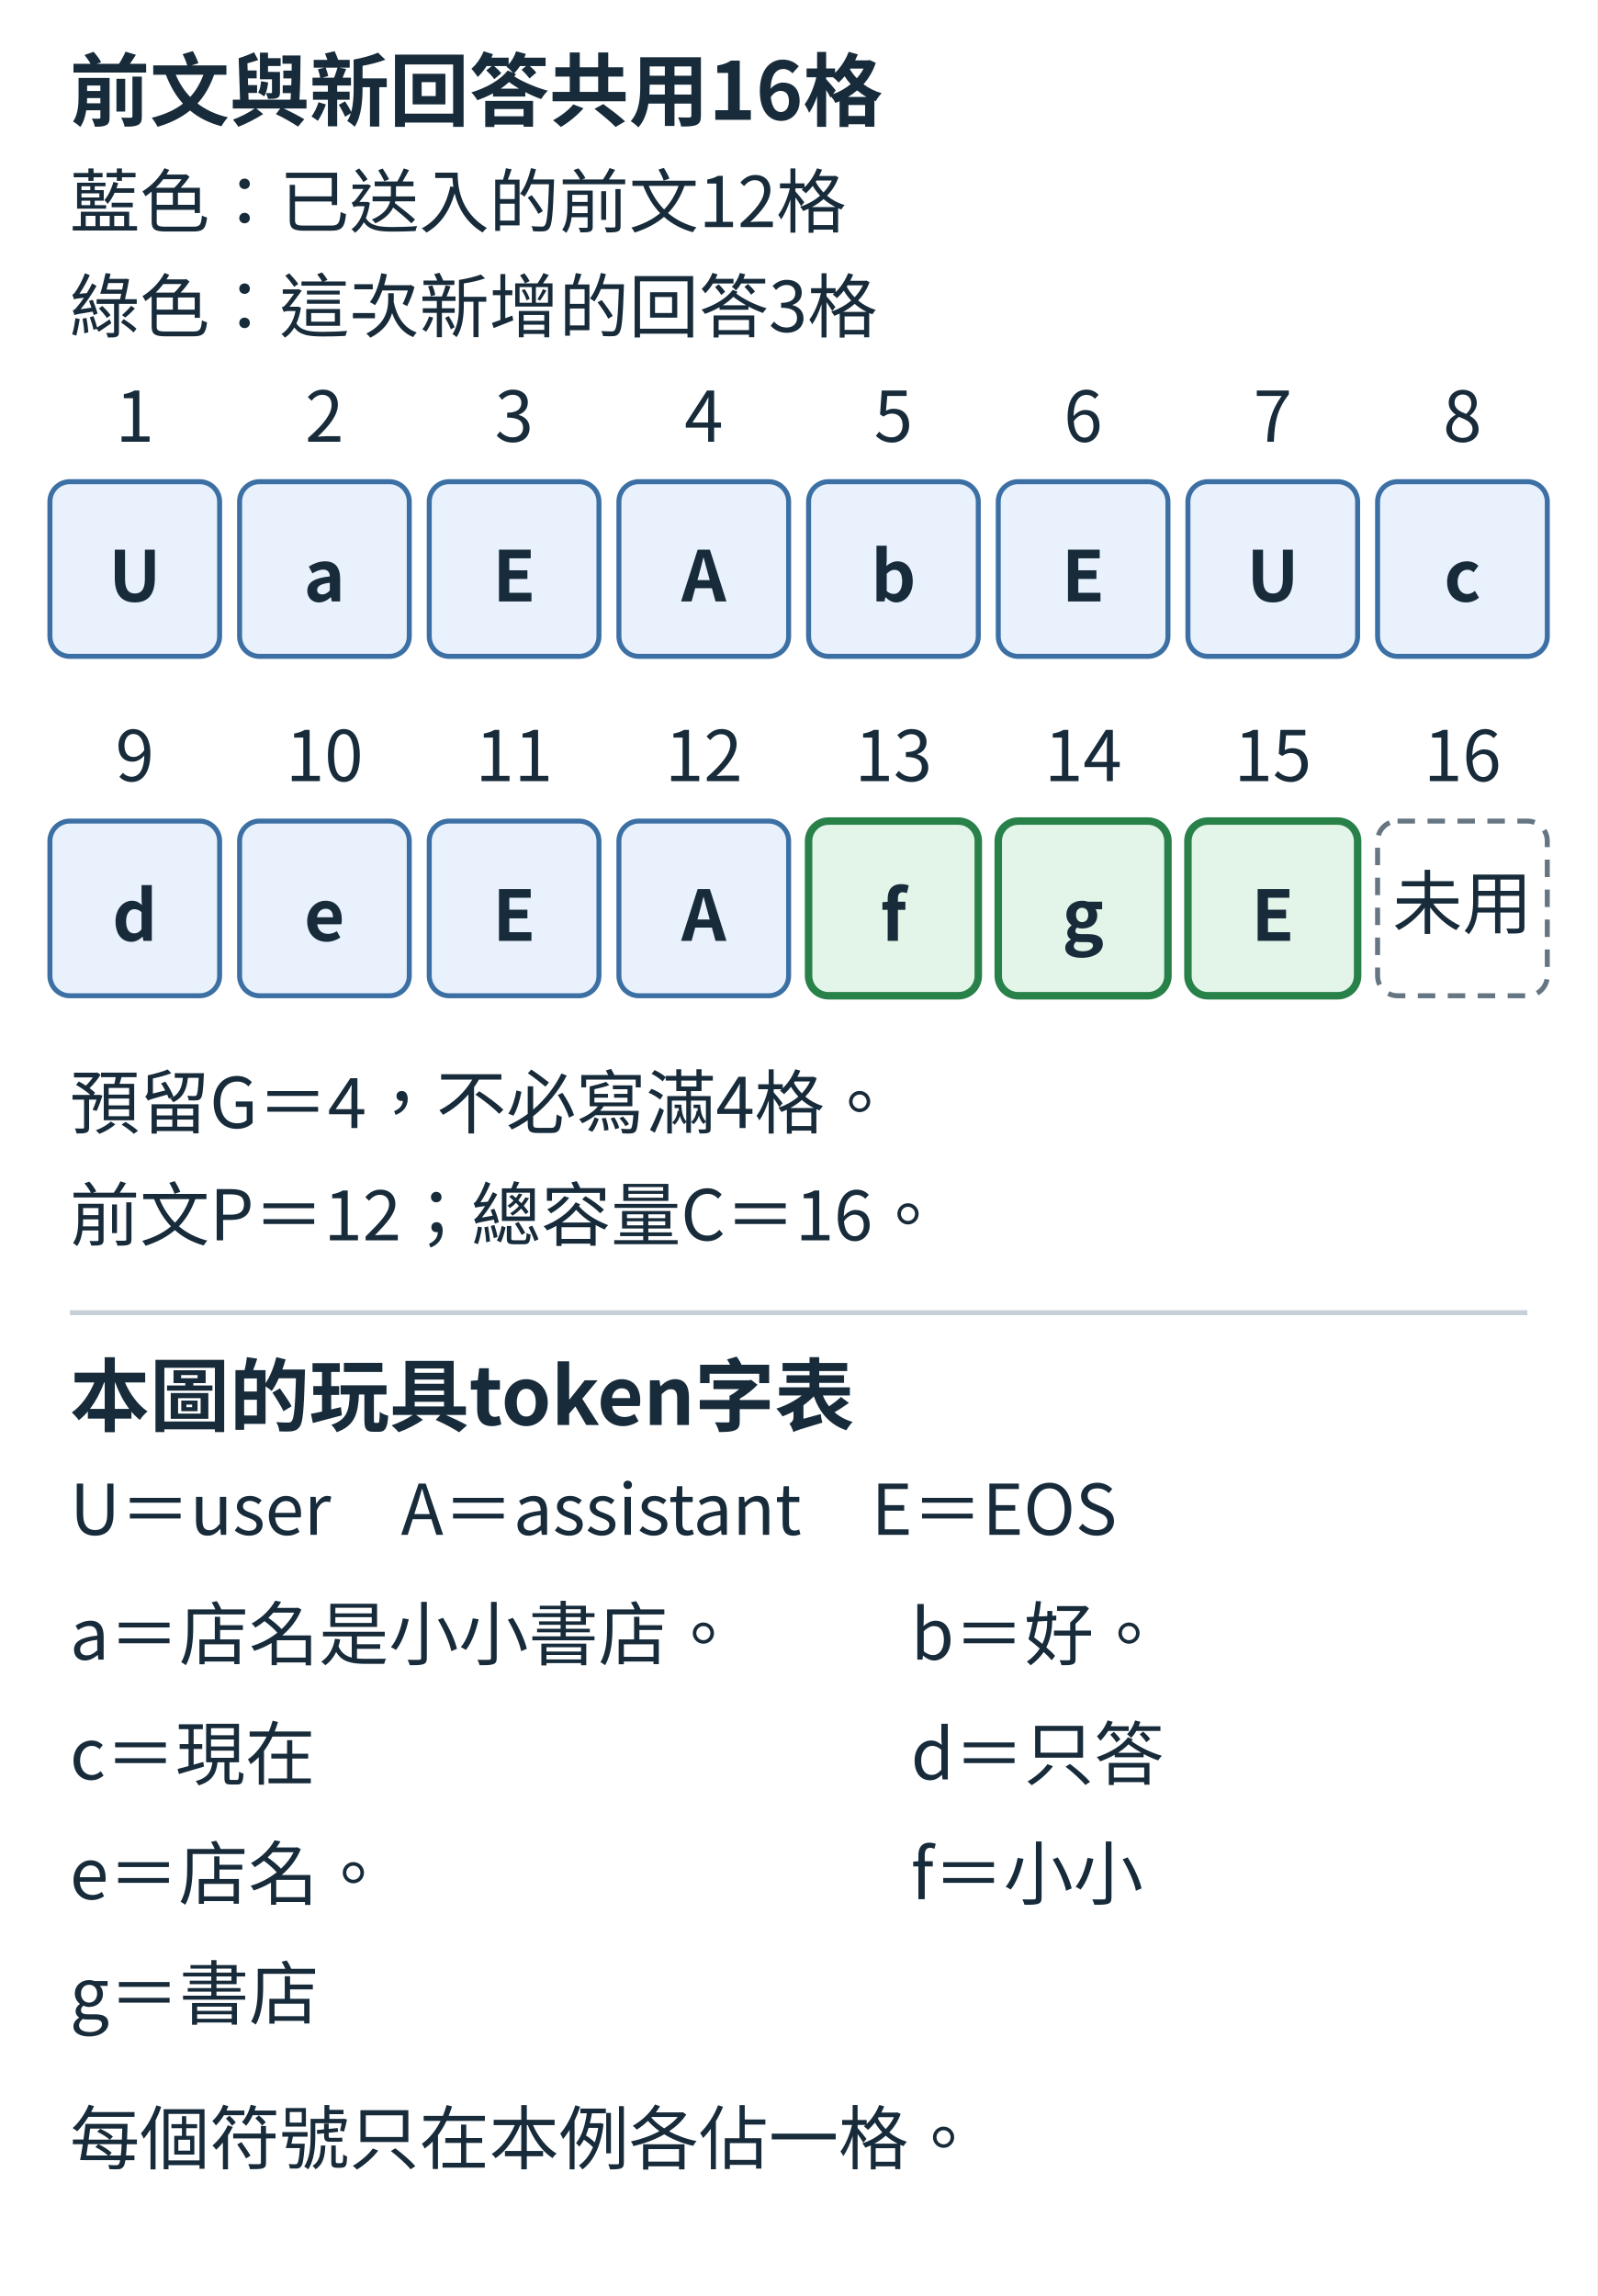
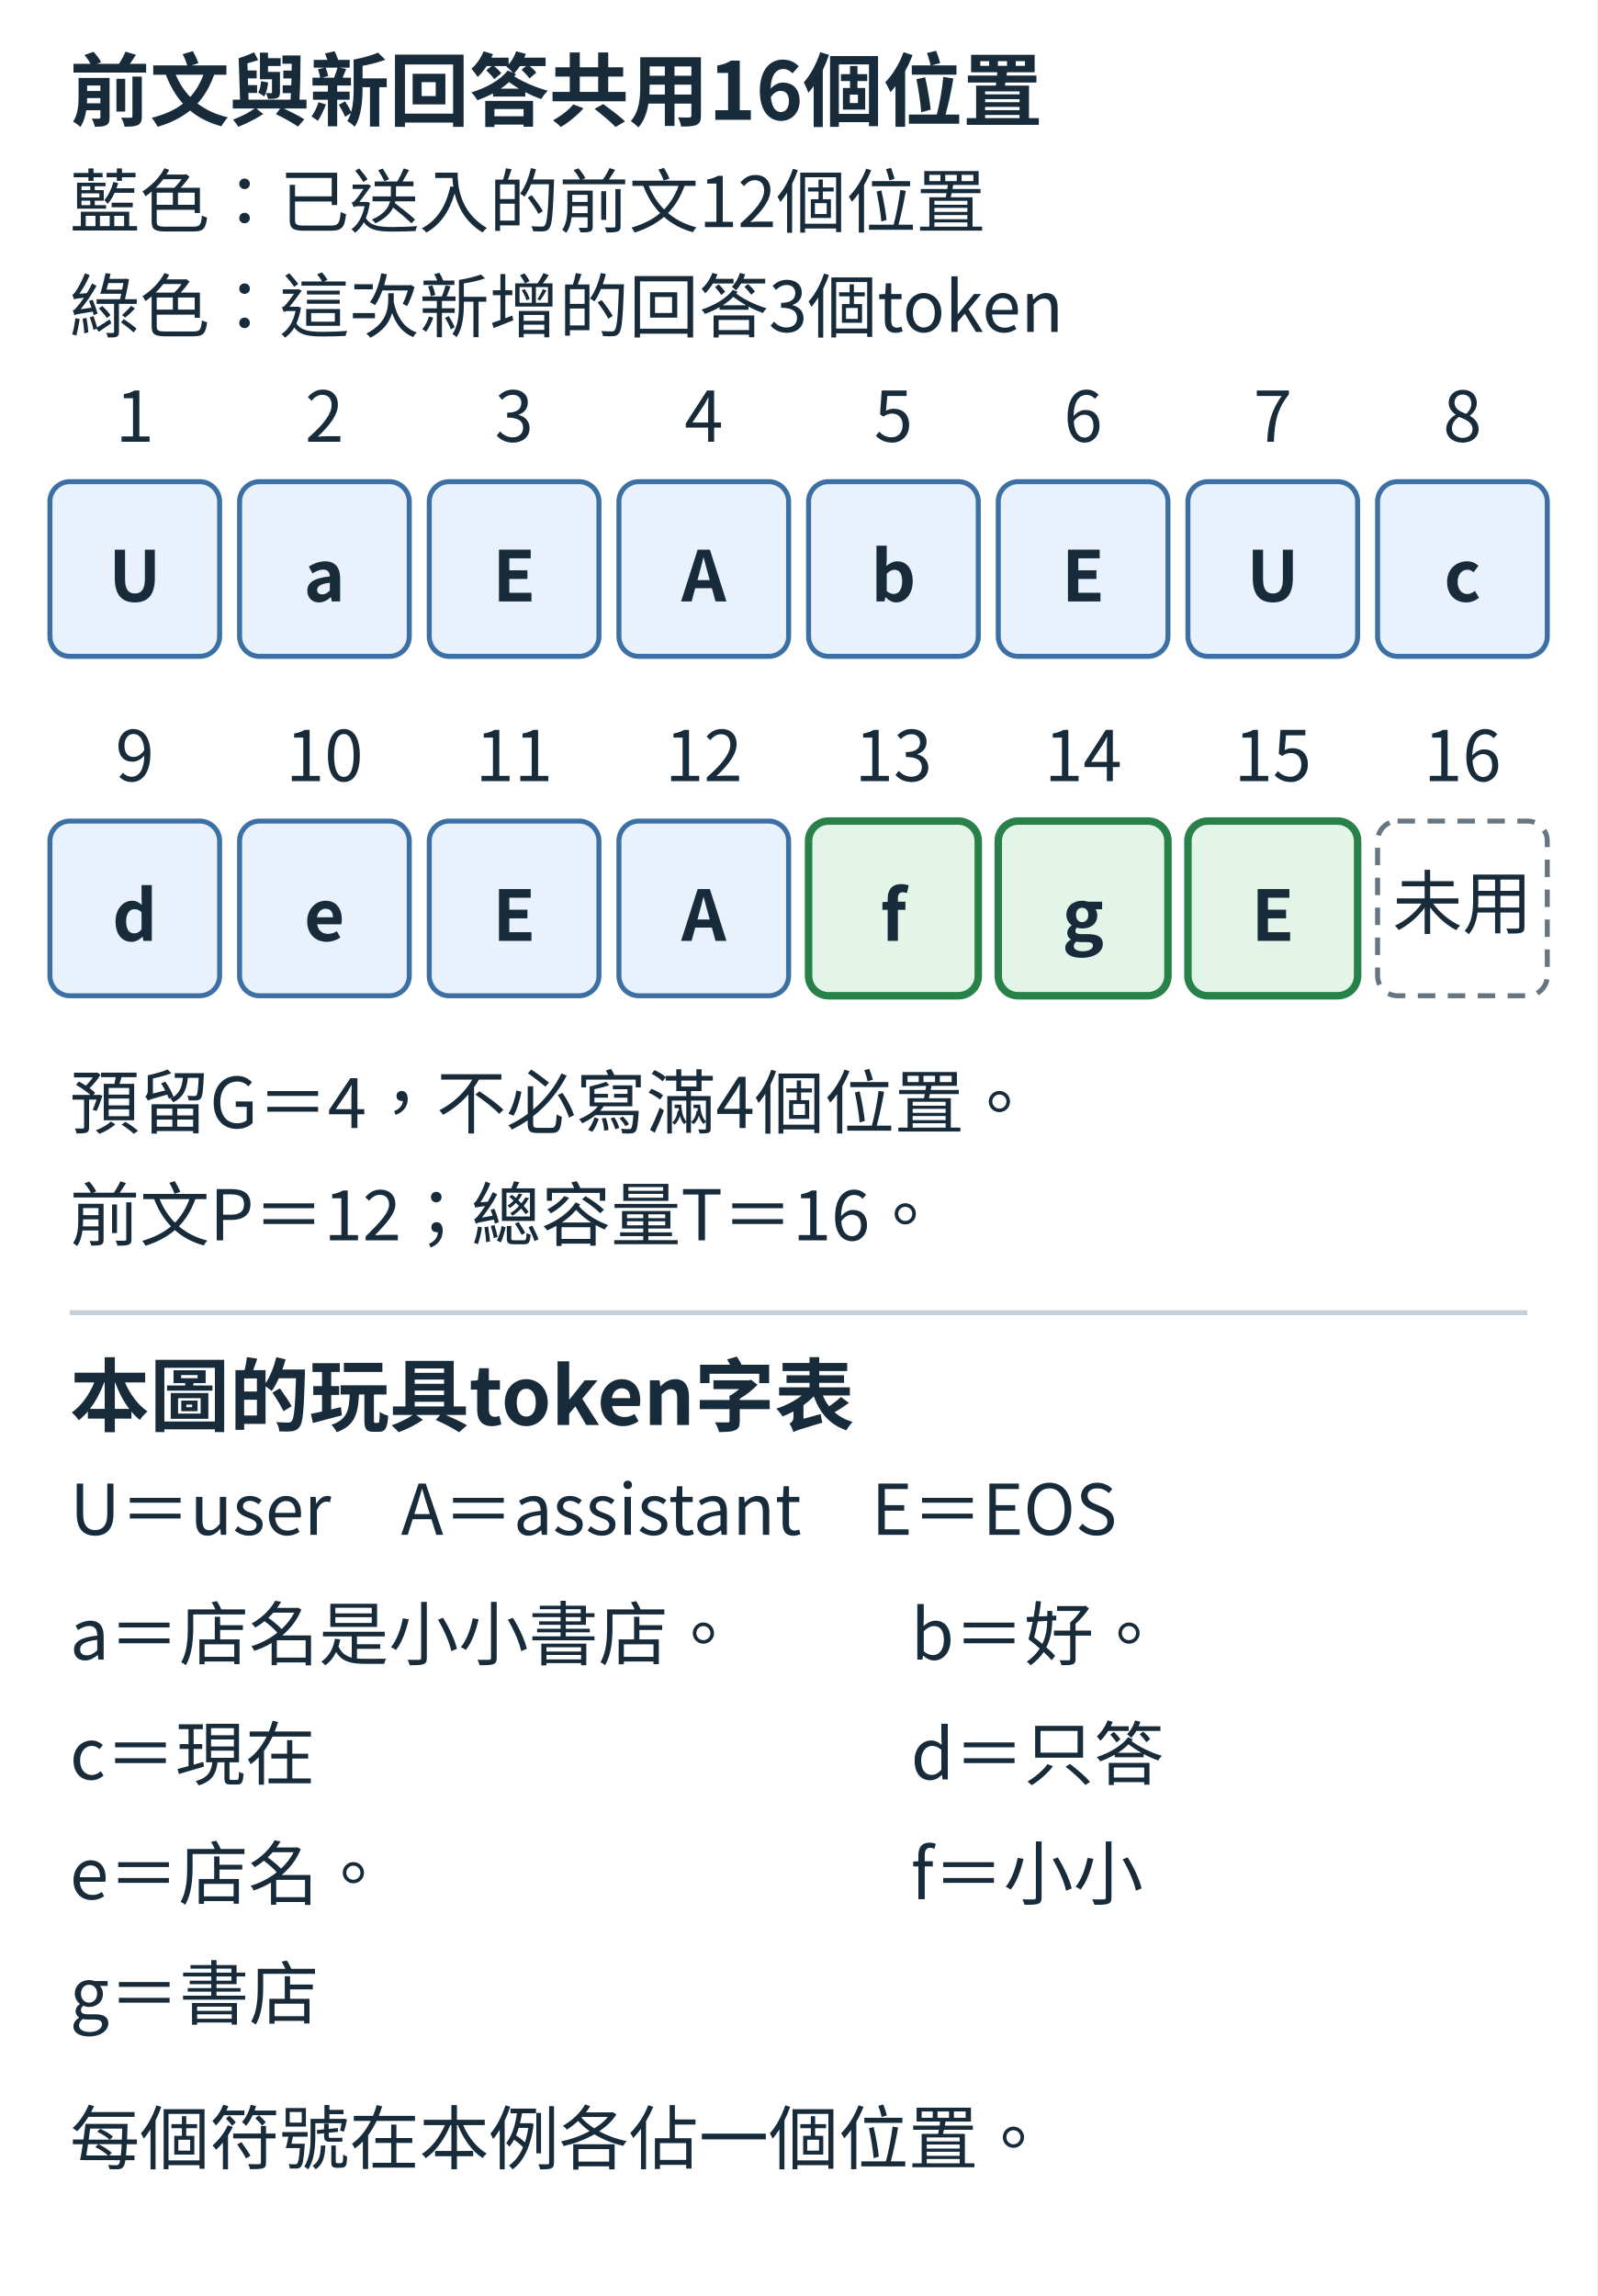
<svg xmlns="http://www.w3.org/2000/svg" width="640" height="920" viewBox="0 0 640 920" role="img" aria-labelledby="title desc">
  <defs>
    <style>
      text{font-family:"Noto Sans CJK TC",sans-serif;fill:#172b3a;font-size:28px}
      .heading{font-size:32px;font-weight:700}.symbol{font-size:34px;font-weight:700;text-anchor:middle}.position{font-size:25px;text-anchor:middle}.input{fill:#e8f1fc;stroke:#3c70a4;stroke-width:2}.output{fill:#e3f5e8;stroke:#29814a;stroke-width:3}
    </style>
  </defs>
  <rect width="640" height="920" fill="#fff" />
-   <text x="28" y="48" class="heading">前文與新回答共用16格</text>
-   <text x="28" y="91" fill="#315f8d">藍色：已送入的前文12格</text>
-   <text x="28" y="133" fill="#247344">綠色：這次新增的回答3格</text>
+   <text x="28" y="48" class="heading">前文與新回答共用16個位置</text>
+   <text x="28" y="91" fill="#315f8d">藍色：已送入的前文12個位置</text>
+   <text x="28" y="133" fill="#247344">綠色：這次新增的回答3個token</text>
  <g class="position">
    <text x="54" y="177">1</text>
    <text x="130" y="177">2</text>
    <text x="206" y="177">3</text>
    <text x="282" y="177">4</text>
    <text x="358" y="177">5</text>
    <text x="434" y="177">6</text>
    <text x="510" y="177">7</text>
    <text x="586" y="177">8</text>
    <text x="54" y="313">9</text>
    <text x="130" y="313">10</text>
    <text x="206" y="313">11</text>
    <text x="282" y="313">12</text>
    <text x="358" y="313">13</text>
    <text x="434" y="313">14</text>
    <text x="510" y="313">15</text>
    <text x="586" y="313">16</text>
  </g>
  <g class="input">
    <rect x="20" y="193" width="68" height="70" rx="8" />
    <rect x="96" y="193" width="68" height="70" rx="8" />
    <rect x="172" y="193" width="68" height="70" rx="8" />
    <rect x="248" y="193" width="68" height="70" rx="8" />
    <rect x="324" y="193" width="68" height="70" rx="8" />
    <rect x="400" y="193" width="68" height="70" rx="8" />
    <rect x="476" y="193" width="68" height="70" rx="8" />
    <rect x="552" y="193" width="68" height="70" rx="8" />
    <rect x="20" y="329" width="68" height="70" rx="8" />
    <rect x="96" y="329" width="68" height="70" rx="8" />
    <rect x="172" y="329" width="68" height="70" rx="8" />
    <rect x="248" y="329" width="68" height="70" rx="8" />
  </g>
  <g class="output">
    <rect x="324" y="329" width="68" height="70" rx="8" />
    <rect x="400" y="329" width="68" height="70" rx="8" />
    <rect x="476" y="329" width="68" height="70" rx="8" />
  </g>
  <rect x="552" y="329" width="68" height="70" rx="8" fill="#fff" stroke="#657582" stroke-width="2" stroke-dasharray="7 5" />
  <g class="symbol">
    <text x="54" y="241">U</text>
    <text x="130" y="241">a</text>
    <text x="206" y="241">E</text>
    <text x="282" y="241">A</text>
    <text x="358" y="241">b</text>
    <text x="434" y="241">E</text>
    <text x="510" y="241">U</text>
    <text x="586" y="241">c</text>
    <text x="54" y="377">d</text>
    <text x="130" y="377">e</text>
    <text x="206" y="377">E</text>
    <text x="282" y="377">A</text>
    <text x="358" y="377">f</text>
    <text x="434" y="377">g</text>
    <text x="510" y="377">E</text>
  </g>
  <text x="586" y="372" text-anchor="middle" font-size="26">未用</text>
-   <text x="28" y="452">預留G＝4，不必寫滿4格。</text>
-   <text x="28" y="497">前文P＝12；總容量C＝16。</text>
+   <text x="28" y="452">預留G＝4，不必寫滿4個位置。</text>
+   <text x="28" y="497">前文P＝12；總容量T＝16。</text>
  <line x1="28" y1="526" x2="612" y2="526" stroke="#c7d0d8" stroke-width="2" />
  <text x="28" y="571" class="heading">本圖的玩具token字表</text>
  <text x="28" y="615">U＝user　A＝assistant　E＝EOS</text>
  <text x="28" y="665">a＝店名是小小書店。</text>
  <text x="365" y="665">b＝好。</text>
  <text x="28" y="713">c＝現在</text>
  <text x="365" y="713">d＝只答</text>
  <text x="28" y="761">e＝店名。</text>
  <text x="365" y="761">f＝小小</text>
  <text x="28" y="809">g＝書店</text>
-   <text x="28" y="867">每個符號只在本例各佔一格。</text>
+   <text x="28" y="867">每個符號在本例各佔一個位置。</text>
</svg>
